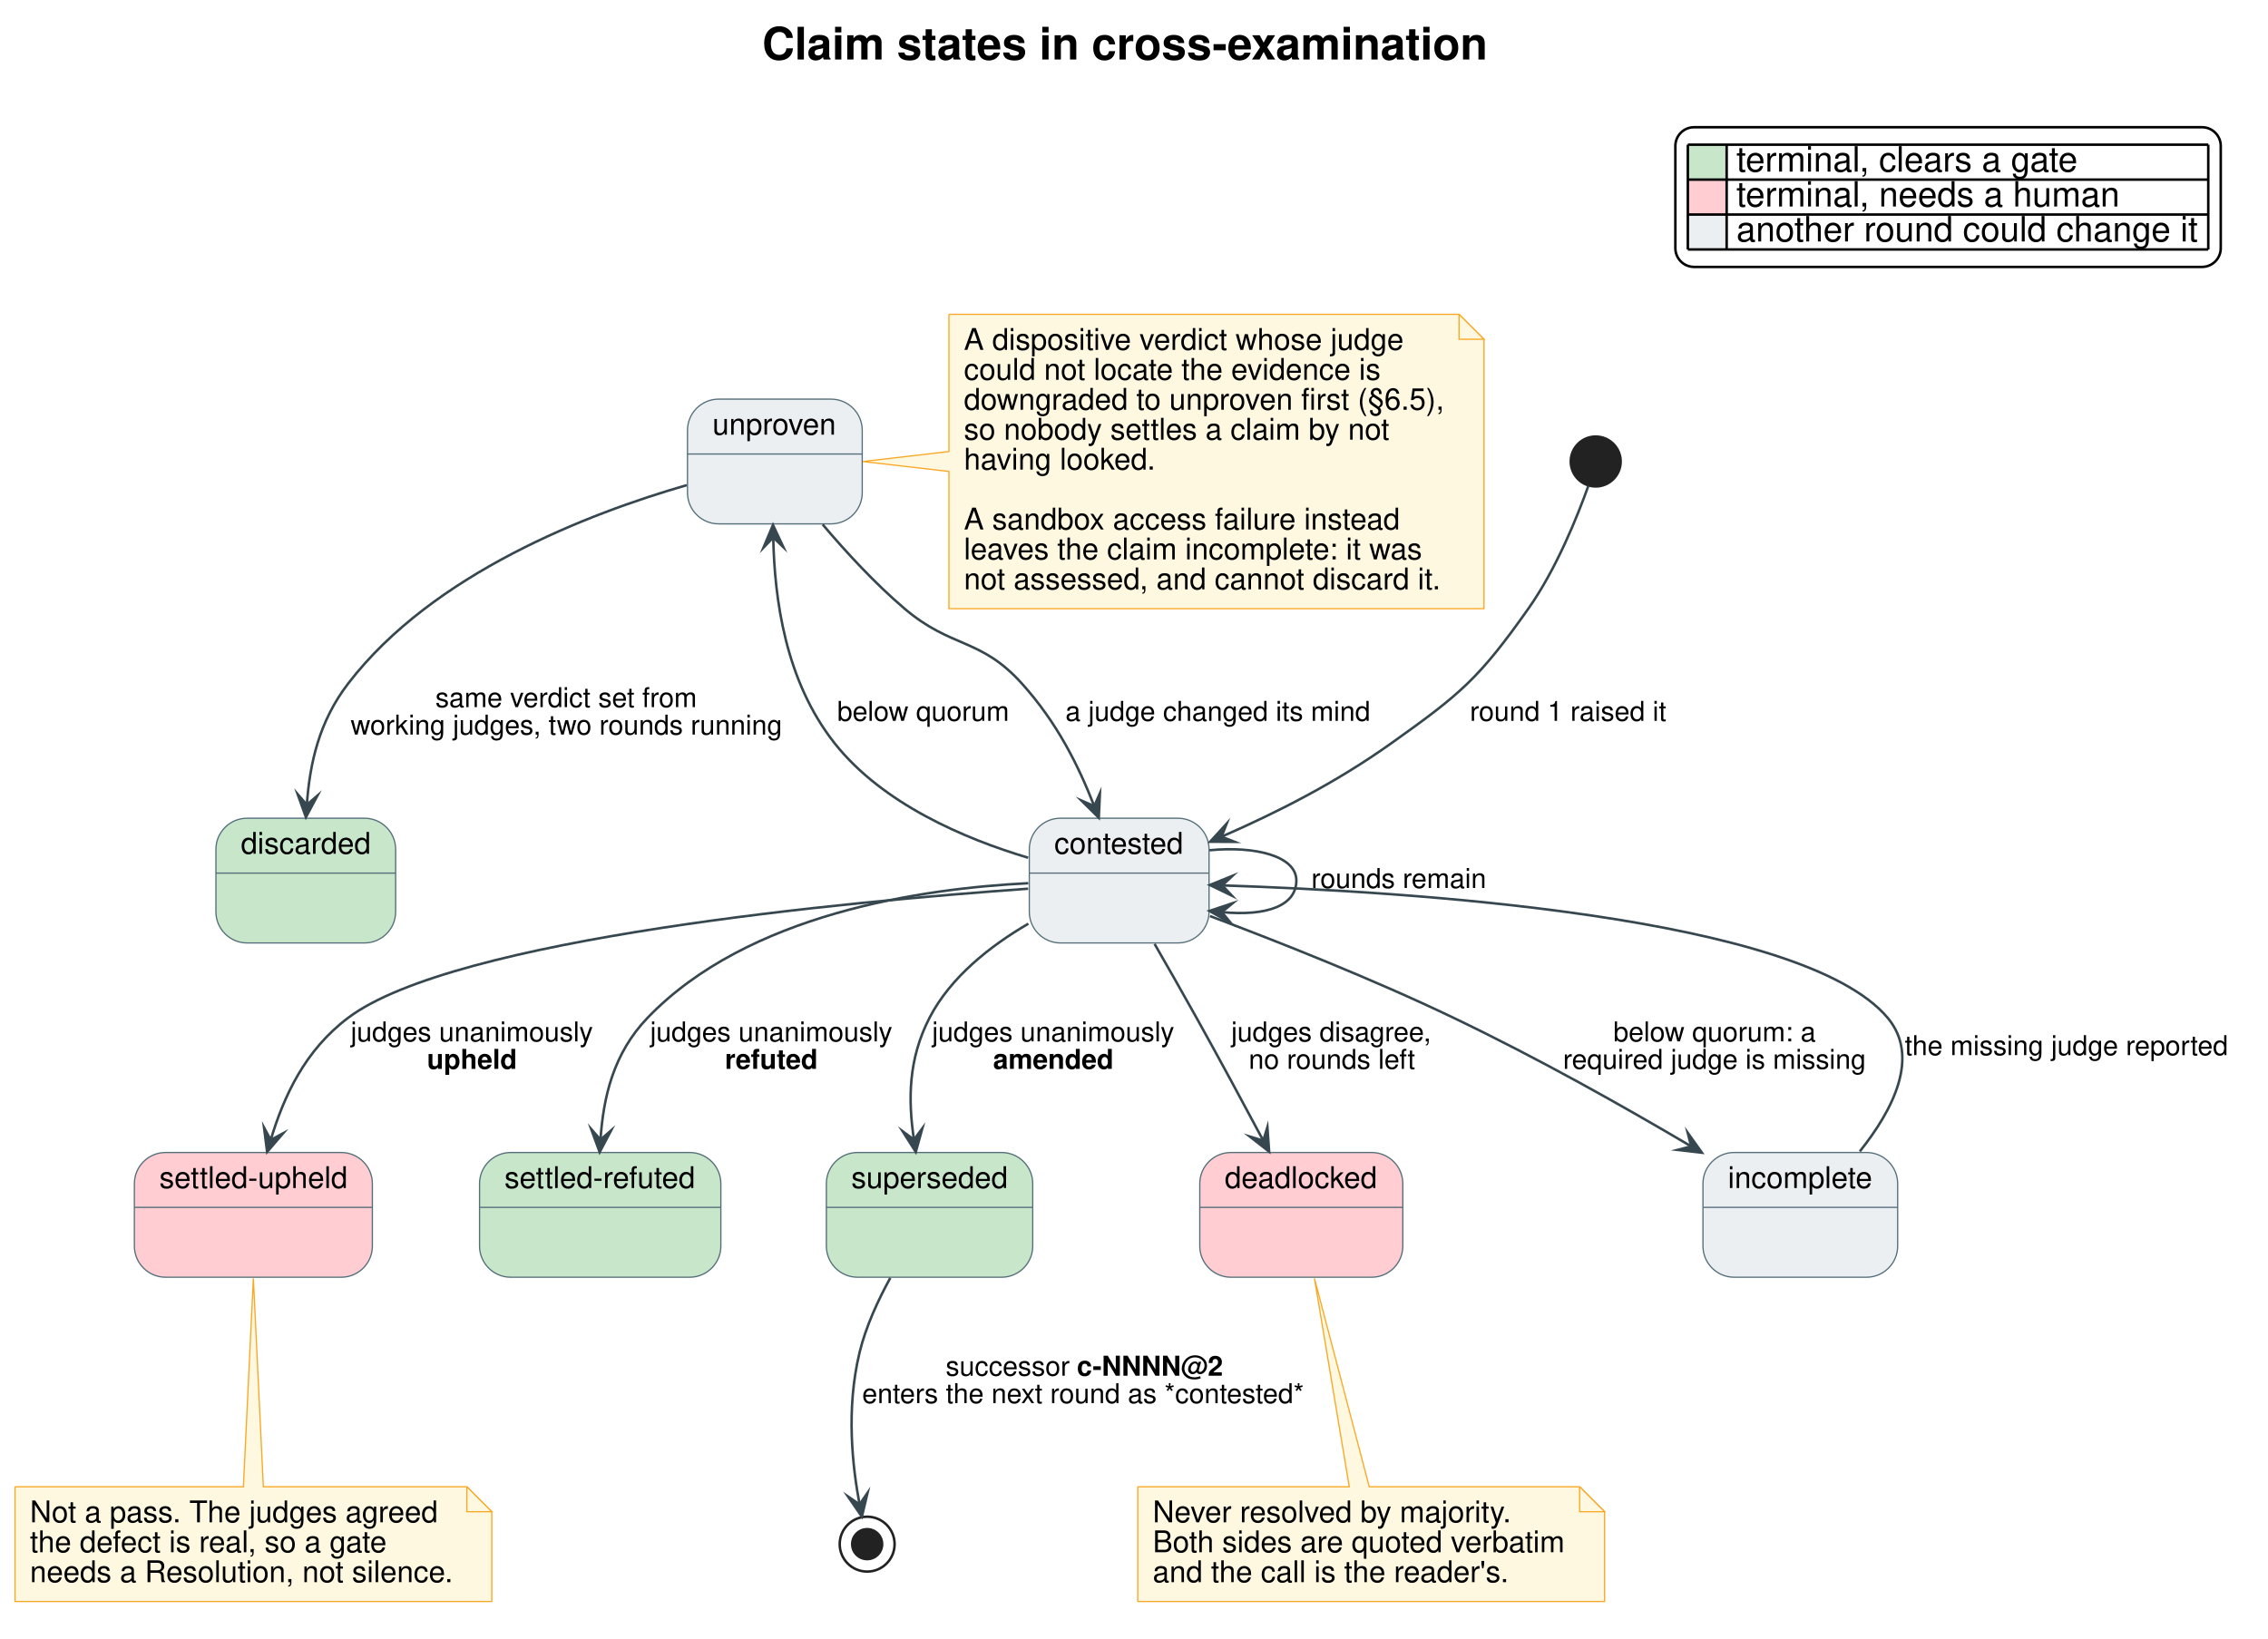
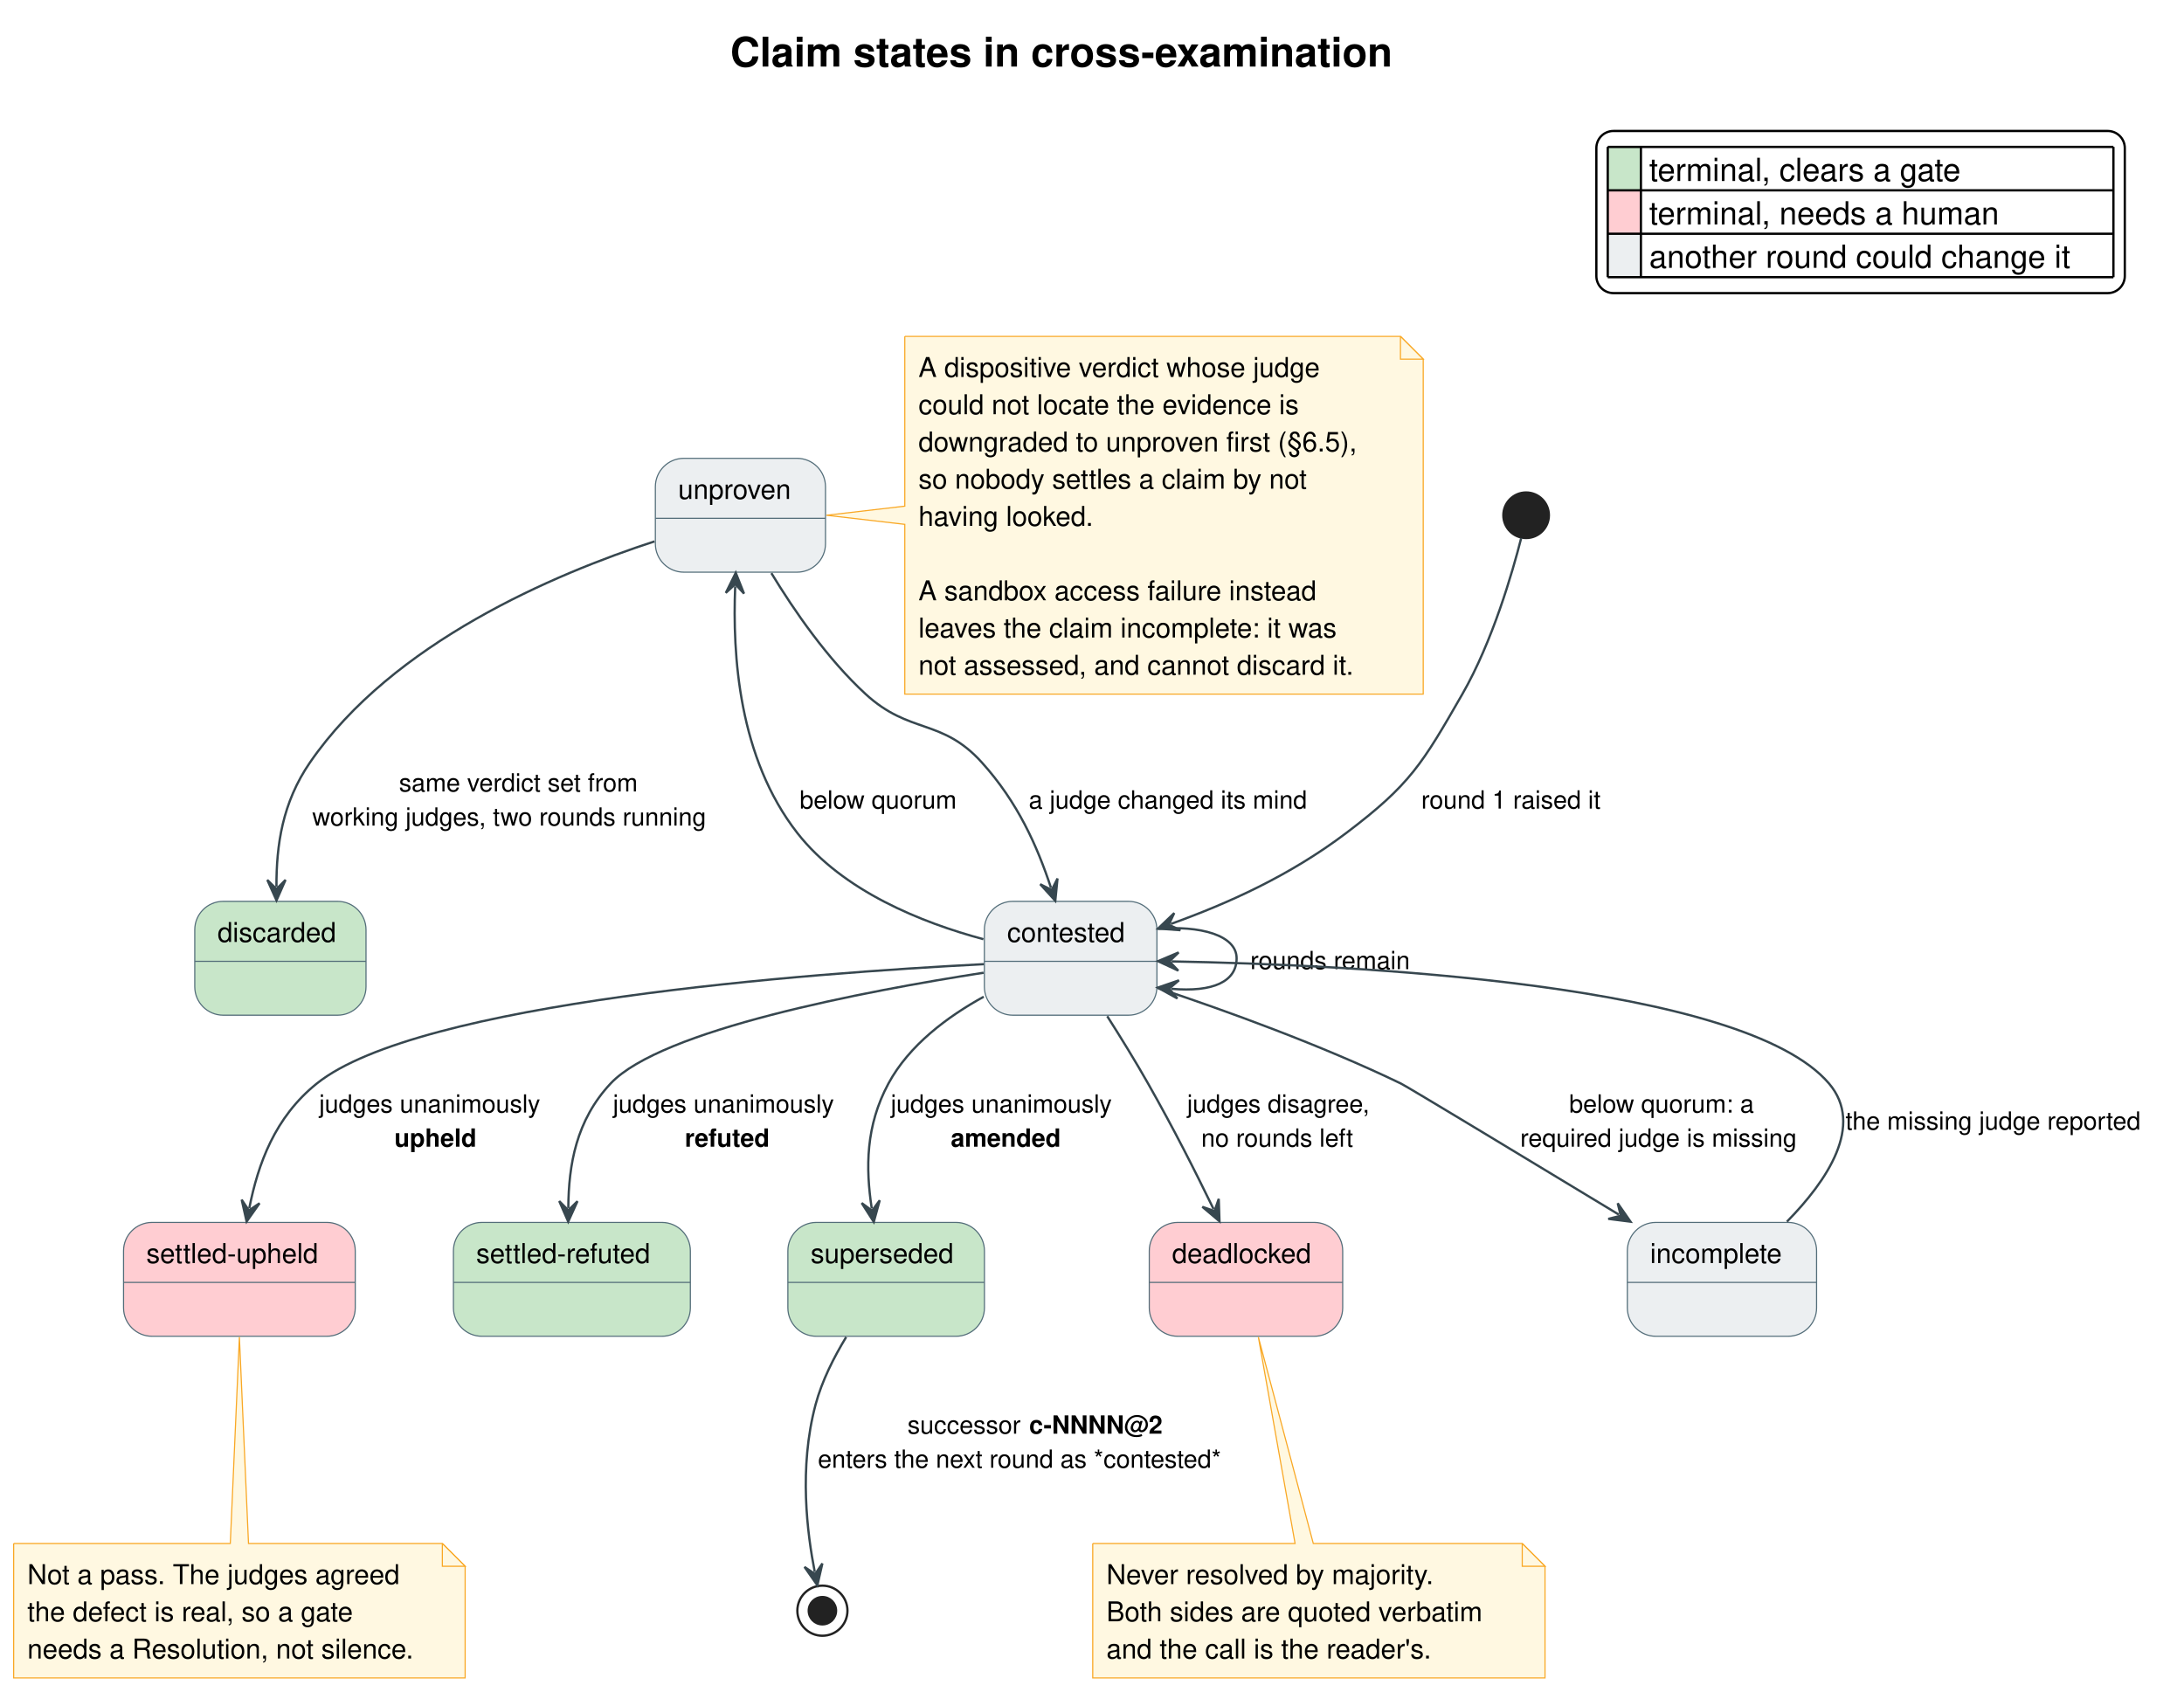
- <svg xmlns="http://www.w3.org/2000/svg" contentStyleType="text/css" data-diagram-type="STATE" height="657px" preserveAspectRatio="none" style="width:909px;height:657px;background:#FFFFFF;" version="1.1" viewBox="0 0 909 657" width="909px" zoomAndPan="magnify">
+ <svg xmlns="http://www.w3.org/2000/svg" contentStyleType="text/css" data-diagram-type="STATE" height="743px" preserveAspectRatio="none" style="width:959px;height:743px;background:#FFFFFF;" version="1.1" viewBox="0 0 959 743" width="959px" zoomAndPan="magnify">
  <defs />
  <g>
    <g class="title" data-source-line="25">
-       <text fill="#000000" font-family="'Helvetica'" font-size="18" font-weight="700" lengthAdjust="spacing" textLength="291.103" x="305.479" y="23.86">Claim states in cross-examination</text>
+       <text fill="#000000" font-family="'Helvetica'" font-size="18" font-weight="bold" lengthAdjust="spacing" textLength="303.676" x="320.664" y="29.242">Claim states in cross-examination</text>
    </g>
    <g class="legend" data-source-line="27">
-       <rect fill="none" height="56" rx="7.5" ry="7.5" style="stroke:#000000;stroke-width:1;" width="218.585" x="671.476" y="51" />
-       <rect fill="#C8E6C9" height="14" style="stroke:none;stroke-width:1;" width="15.559" x="676.476" y="58" />
-       <text fill="#000000" font-family="'Helvetica'" font-size="14" lengthAdjust="spacing" textLength="15.559" x="676.476" y="68.78">    </text>
-       <text fill="#000000" font-family="'Helvetica'" font-size="14" lengthAdjust="spacing" textLength="137.731" x="695.925" y="68.78">terminal, clears a gate</text>
-       <rect fill="#FFCDD2" height="14" style="stroke:none;stroke-width:1;" width="15.559" x="676.476" y="72" />
-       <text fill="#000000" font-family="'Helvetica'" font-size="14" lengthAdjust="spacing" textLength="15.559" x="676.476" y="82.78">    </text>
-       <text fill="#000000" font-family="'Helvetica'" font-size="14" lengthAdjust="spacing" textLength="154.089" x="695.925" y="82.78">terminal, needs a human</text>
-       <rect fill="#ECEFF1" height="14" style="stroke:none;stroke-width:1;" width="15.559" x="676.476" y="86" />
-       <text fill="#000000" font-family="'Helvetica'" font-size="14" lengthAdjust="spacing" textLength="15.559" x="676.476" y="96.78">    </text>
-       <text fill="#000000" font-family="'Helvetica'" font-size="14" lengthAdjust="spacing" textLength="185.247" x="695.925" y="96.78">another round could change it</text>
-       <line style="stroke:#000000;stroke-width:1;" x1="676.476" x2="885.061" y1="58" y2="58" />
-       <line style="stroke:#000000;stroke-width:1;" x1="676.476" x2="885.061" y1="72" y2="72" />
-       <line style="stroke:#000000;stroke-width:1;" x1="676.476" x2="885.061" y1="86" y2="86" />
-       <line style="stroke:#000000;stroke-width:1;" x1="676.476" x2="885.061" y1="100" y2="100" />
-       <line style="stroke:#000000;stroke-width:1;" x1="676.476" x2="676.476" y1="58" y2="100" />
-       <line style="stroke:#000000;stroke-width:1;" x1="692.035" x2="692.035" y1="58" y2="100" />
-       <line style="stroke:#000000;stroke-width:1;" x1="885.061" x2="885.061" y1="58" y2="100" />
+       <rect fill="none" height="71.204" rx="7.5" ry="7.5" style="stroke:#000000;stroke-width:1;" width="232.039" x="700.965" y="57.516" />
+       <rect fill="#C8E6C9" height="19.068" style="stroke:none;stroke-width:1;" width="14.56" x="705.965" y="64.516" />
+       <text fill="#000000" font-family="'Helvetica'" font-size="14" lengthAdjust="spacing" textLength="14.56" x="705.965" y="79.482">    </text>
+       <text fill="#000000" font-family="'Helvetica'" font-size="14" lengthAdjust="spacing" textLength="146.061" x="724.165" y="79.482">terminal, clears a gate</text>
+       <rect fill="#FFCDD2" height="19.068" style="stroke:none;stroke-width:1;" width="14.56" x="705.965" y="83.584" />
+       <text fill="#000000" font-family="'Helvetica'" font-size="14" lengthAdjust="spacing" textLength="14.56" x="705.965" y="98.55">    </text>
+       <text fill="#000000" font-family="'Helvetica'" font-size="14" lengthAdjust="spacing" textLength="164.737" x="724.165" y="98.55">terminal, needs a human</text>
+       <rect fill="#ECEFF1" height="19.068" style="stroke:none;stroke-width:1;" width="14.56" x="705.965" y="102.652" />
+       <text fill="#000000" font-family="'Helvetica'" font-size="14" lengthAdjust="spacing" textLength="14.56" x="705.965" y="117.618">    </text>
+       <text fill="#000000" font-family="'Helvetica'" font-size="14" lengthAdjust="spacing" textLength="200.199" x="724.165" y="117.618">another round could change it</text>
+       <line style="stroke:#000000;stroke-width:1;" x1="705.965" x2="928.004" y1="64.516" y2="64.516" />
+       <line style="stroke:#000000;stroke-width:1;" x1="705.965" x2="928.004" y1="83.584" y2="83.584" />
+       <line style="stroke:#000000;stroke-width:1;" x1="705.965" x2="928.004" y1="102.652" y2="102.652" />
+       <line style="stroke:#000000;stroke-width:1;" x1="705.965" x2="928.004" y1="121.72" y2="121.72" />
+       <line style="stroke:#000000;stroke-width:1;" x1="705.965" x2="705.965" y1="64.516" y2="121.72" />
+       <line style="stroke:#000000;stroke-width:1;" x1="720.525" x2="720.525" y1="64.516" y2="121.72" />
+       <line style="stroke:#000000;stroke-width:1;" x1="928.004" x2="928.004" y1="64.516" y2="121.72" />
    </g>
-     <g class="entity" data-qualified-name="C" data-source-line="33" id="ent0001">
-       <rect fill="#ECEFF1" height="50" rx="12.5" ry="12.5" style="stroke:#546E7A;stroke-width:0.5;" width="72.037" x="412.54" y="328" />
-       <line style="stroke:#546E7A;stroke-width:0.5;" x1="412.54" x2="484.577" y1="350" y2="350" />
-       <text fill="#000000" font-family="'Helvetica'" font-size="12" lengthAdjust="spacing" textLength="52.037" x="422.54" y="342.24">contested</text>
+     <g>
+       <rect fill="#ECEFF1" height="50" rx="12.5" ry="12.5" style="stroke:#546E7A;stroke-width:0.5;" width="75.764" x="432.24" y="395.82" />
+       <line style="stroke:#546E7A;stroke-width:0.5;" x1="432.24" x2="508.004" y1="422.164" y2="422.164" />
+       <text fill="#000000" font-family="'Helvetica'" font-size="12" lengthAdjust="spacing" textLength="55.764" x="442.24" y="413.648">contested</text>
    </g>
-     <g class="entity" data-qualified-name="SU" data-source-line="34" id="ent0002">
-       <rect fill="#FFCDD2" height="50" rx="12.5" ry="12.5" style="stroke:#546E7A;stroke-width:0.5;" width="95.387" x="53.86" y="462" />
-       <line style="stroke:#546E7A;stroke-width:0.5;" x1="53.86" x2="149.247" y1="484" y2="484" />
-       <text fill="#000000" font-family="'Helvetica'" font-size="12" lengthAdjust="spacing" textLength="75.387" x="63.86" y="476.24">settled-upheld</text>
+     <g>
+       <rect fill="#FFCDD2" height="50" rx="12.5" ry="12.5" style="stroke:#546E7A;stroke-width:0.5;" width="101.745" x="54.25" y="536.82" />
+       <line style="stroke:#546E7A;stroke-width:0.5;" x1="54.25" x2="155.995" y1="563.164" y2="563.164" />
+       <text fill="#000000" font-family="'Helvetica'" font-size="12" lengthAdjust="spacing" textLength="81.745" x="64.25" y="554.648">settled-upheld</text>
    </g>
-     <g class="entity" data-qualified-name="SR" data-source-line="35" id="ent0003">
-       <rect fill="#C8E6C9" height="50" rx="12.5" ry="12.5" style="stroke:#546E7A;stroke-width:0.5;" width="96.711" x="192.2" y="462" />
-       <line style="stroke:#546E7A;stroke-width:0.5;" x1="192.2" x2="288.911" y1="484" y2="484" />
-       <text fill="#000000" font-family="'Helvetica'" font-size="12" lengthAdjust="spacing" textLength="76.711" x="202.2" y="476.24">settled-refuted</text>
+     <g>
+       <rect fill="#C8E6C9" height="50" rx="12.5" ry="12.5" style="stroke:#546E7A;stroke-width:0.5;" width="104.037" x="199.1" y="536.82" />
+       <line style="stroke:#546E7A;stroke-width:0.5;" x1="199.1" x2="303.137" y1="563.164" y2="563.164" />
+       <text fill="#000000" font-family="'Helvetica'" font-size="12" lengthAdjust="spacing" textLength="84.037" x="209.1" y="554.648">settled-refuted</text>
    </g>
-     <g class="entity" data-qualified-name="SUP" data-source-line="36" id="ent0004">
-       <rect fill="#C8E6C9" height="50" rx="12.5" ry="12.5" style="stroke:#546E7A;stroke-width:0.5;" width="82.713" x="331.2" y="462" />
-       <line style="stroke:#546E7A;stroke-width:0.5;" x1="331.2" x2="413.913" y1="484" y2="484" />
-       <text fill="#000000" font-family="'Helvetica'" font-size="12" lengthAdjust="spacing" textLength="62.713" x="341.2" y="476.24">superseded</text>
+     <g>
+       <rect fill="#C8E6C9" height="50" rx="12.5" ry="12.5" style="stroke:#546E7A;stroke-width:0.5;" width="86.312" x="345.96" y="536.82" />
+       <line style="stroke:#546E7A;stroke-width:0.5;" x1="345.96" x2="432.272" y1="563.164" y2="563.164" />
+       <text fill="#000000" font-family="'Helvetica'" font-size="12" lengthAdjust="spacing" textLength="66.312" x="355.96" y="554.648">superseded</text>
    </g>
-     <g class="entity" data-qualified-name="DL" data-source-line="37" id="ent0005">
-       <rect fill="#FFCDD2" height="50" rx="12.5" ry="12.5" style="stroke:#546E7A;stroke-width:0.5;" width="81.383" x="480.86" y="462" />
-       <line style="stroke:#546E7A;stroke-width:0.5;" x1="480.86" x2="562.243" y1="484" y2="484" />
-       <text fill="#000000" font-family="'Helvetica'" font-size="12" lengthAdjust="spacing" textLength="61.383" x="490.86" y="476.24">deadlocked</text>
+     <g>
+       <rect fill="#FFCDD2" height="50" rx="12.5" ry="12.5" style="stroke:#546E7A;stroke-width:0.5;" width="84.933" x="504.65" y="536.82" />
+       <line style="stroke:#546E7A;stroke-width:0.5;" x1="504.65" x2="589.582" y1="563.164" y2="563.164" />
+       <text fill="#000000" font-family="'Helvetica'" font-size="12" lengthAdjust="spacing" textLength="64.933" x="514.65" y="554.648">deadlocked</text>
    </g>
-     <g class="entity" data-qualified-name="UP" data-source-line="38" id="ent0006">
-       <rect fill="#ECEFF1" height="50" rx="12.5" ry="12.5" style="stroke:#546E7A;stroke-width:0.5;" width="70.039" x="275.54" y="160" />
-       <line style="stroke:#546E7A;stroke-width:0.5;" x1="275.54" x2="345.579" y1="182" y2="182" />
-       <text fill="#000000" font-family="'Helvetica'" font-size="12" lengthAdjust="spacing" textLength="50.039" x="285.54" y="174.24">unproven</text>
+     <g>
+       <rect fill="#ECEFF1" height="50" rx="12.5" ry="12.5" style="stroke:#546E7A;stroke-width:0.5;" width="74.708" x="287.77" y="201.27" />
+       <line style="stroke:#546E7A;stroke-width:0.5;" x1="287.77" x2="362.478" y1="227.614" y2="227.614" />
+       <text fill="#000000" font-family="'Helvetica'" font-size="12" lengthAdjust="spacing" textLength="54.708" x="297.77" y="219.098">unproven</text>
    </g>
-     <g class="entity" data-qualified-name="IN" data-source-line="39" id="ent0007">
-       <rect fill="#ECEFF1" height="50" rx="12.5" ry="12.5" style="stroke:#546E7A;stroke-width:0.5;" width="78.031" x="682.54" y="462" />
-       <line style="stroke:#546E7A;stroke-width:0.5;" x1="682.54" x2="760.571" y1="484" y2="484" />
-       <text fill="#000000" font-family="'Helvetica'" font-size="12" lengthAdjust="spacing" textLength="58.031" x="692.54" y="476.24">incomplete</text>
+     <g>
+       <rect fill="#ECEFF1" height="50" rx="12.5" ry="12.5" style="stroke:#546E7A;stroke-width:0.5;" width="83.097" x="714.57" y="536.82" />
+       <line style="stroke:#546E7A;stroke-width:0.5;" x1="714.57" x2="797.667" y1="563.164" y2="563.164" />
+       <text fill="#000000" font-family="'Helvetica'" font-size="12" lengthAdjust="spacing" textLength="63.096" x="724.57" y="554.648">incomplete</text>
    </g>
-     <g class="entity" data-qualified-name="DIS" data-source-line="40" id="ent0008">
-       <rect fill="#C8E6C9" height="50" rx="12.5" ry="12.5" style="stroke:#546E7A;stroke-width:0.5;" width="72.031" x="86.54" y="328" />
-       <line style="stroke:#546E7A;stroke-width:0.5;" x1="86.54" x2="158.571" y1="350" y2="350" />
-       <text fill="#000000" font-family="'Helvetica'" font-size="12" lengthAdjust="spacing" textLength="52.031" x="96.54" y="342.24">discarded</text>
+     <g>
+       <rect fill="#C8E6C9" height="50" rx="12.5" ry="12.5" style="stroke:#546E7A;stroke-width:0.5;" width="75.2" x="85.52" y="395.82" />
+       <line style="stroke:#546E7A;stroke-width:0.5;" x1="85.52" x2="160.72" y1="422.164" y2="422.164" />
+       <text fill="#000000" font-family="'Helvetica'" font-size="12" lengthAdjust="spacing" textLength="55.2" x="95.52" y="413.648">discarded</text>
    </g>
-     <g class="start_entity" data-qualified-name=".start." data-source-line="42" id="ent0009">
-       <ellipse cx="639.55" cy="185" fill="#222222" rx="10" ry="10" style="stroke:#222222;stroke-width:1;" />
+     <ellipse cx="670.12" cy="226.27" fill="#222222" rx="10" ry="10" style="stroke:#222222;stroke-width:1;" />
+     <ellipse cx="361.12" cy="707.33" fill="none" rx="11" ry="11" style="stroke:#222222;stroke-width:1;" />
+     <ellipse cx="361.12" cy="707.33" fill="#222222" rx="6" ry="6" style="stroke:#222222;stroke-width:1;" />
+     <g class="entity" data-qualified-name="GMN2" data-source-line="59" id="ent0003">
+       <path d="M6,677.82 L6,736.852 A0,0 0 0 0 6,736.852 L204.241,736.852 A0,0 0 0 0 204.241,736.852 L204.241,687.82 L194.241,677.82 L109.12,677.82 L105.12,587.16 L101.12,677.82 L6,677.82 A0,0 0 0 0 6,677.82" fill="#FFF8E1" style="stroke:#F9A825;stroke-width:0.5;" />
+       <path d="M194.241,677.82 L194.241,687.82 L204.241,687.82 L194.241,677.82" fill="#FFF8E1" style="stroke:#F9A825;stroke-width:0.5;" />
+       <text fill="#000000" font-family="'Helvetica'" font-size="12" lengthAdjust="spacing" textLength="170.497" x="12" y="695.648">Not a pass. The judges agreed</text>
+       <text fill="#000000" font-family="'Helvetica'" font-size="12" lengthAdjust="spacing" textLength="150.937" x="12" y="711.992">the defect is real, so a gate</text>
+       <text fill="#000000" font-family="'Helvetica'" font-size="12" lengthAdjust="spacing" textLength="177.241" x="12" y="728.336">needs a Resolution, not silence.</text>
    </g>
-     <g class="end_entity" data-qualified-name=".end." data-source-line="56" id="ent0021">
-       <ellipse cx="347.55" cy="619" fill="none" rx="11" ry="11" style="stroke:#222222;stroke-width:1;" />
-       <ellipse cx="347.55" cy="619" fill="#222222" rx="6" ry="6" style="stroke:#222222;stroke-width:1;" />
+     <g class="entity" data-qualified-name="GMN5" data-source-line="65" id="ent0006">
+       <path d="M479.82,677.82 L479.82,736.852 A0,0 0 0 0 479.82,736.852 L678.421,736.852 A0,0 0 0 0 678.421,736.852 L678.421,687.82 L668.421,677.82 L576.67,677.82 L552.55,587.16 L568.67,677.82 L479.82,677.82 A0,0 0 0 0 479.82,677.82" fill="#FFF8E1" style="stroke:#F9A825;stroke-width:0.5;" />
+       <path d="M668.421,677.82 L668.421,687.82 L678.421,687.82 L668.421,677.82" fill="#FFF8E1" style="stroke:#F9A825;stroke-width:0.5;" />
+       <text fill="#000000" font-family="'Helvetica'" font-size="12" lengthAdjust="spacing" textLength="154.669" x="485.82" y="695.648">Never resolved by majority.</text>
+       <text fill="#000000" font-family="'Helvetica'" font-size="12" lengthAdjust="spacing" textLength="177.601" x="485.82" y="711.992">Both sides are quoted verbatim</text>
+       <text fill="#000000" font-family="'Helvetica'" font-size="12" lengthAdjust="spacing" textLength="150.913" x="485.82" y="728.336">and the call is the reader's.</text>
    </g>
-     <g class="entity" data-qualified-name="GMN23" data-source-line="59" id="ent0024">
-       <path d="M6,596 L6,642 A0,0 0 0 0 6,642 L197.109,642 A0,0 0 0 0 197.109,642 L197.109,606 L187.109,596 L105.55,596 L101.55,512.45 L97.55,596 L6,596 A0,0 0 0 0 6,596" fill="#FFF8E1" style="stroke:#F9A825;stroke-width:0.5;" />
-       <path d="M187.109,596 L187.109,606 L197.109,606 L187.109,596" fill="#FFF8E1" style="stroke:#F9A825;stroke-width:0.5;" />
-       <text fill="#000000" font-family="'Helvetica'" font-size="12" lengthAdjust="spacing" textLength="164.103" x="12" y="610.24">Not a pass. The judges agreed</text>
-       <text fill="#000000" font-family="'Helvetica'" font-size="12" lengthAdjust="spacing" textLength="144.088" x="12" y="622.24">the defect is real, so a gate</text>
-       <text fill="#000000" font-family="'Helvetica'" font-size="12" lengthAdjust="spacing" textLength="170.109" x="12" y="634.24">needs a Resolution, not silence.</text>
+     <g class="entity" data-qualified-name="GMN8" data-source-line="71" id="ent0009">
+       <path d="M397.3,147.72 L397.3,222.27 L362.9,226.27 L397.3,230.27 L397.3,304.817 A0,0 0 0 0 397.3,304.817 L624.941,304.817 A0,0 0 0 0 624.941,304.817 L624.941,157.72 L614.941,147.72 L397.3,147.72 A0,0 0 0 0 397.3,147.72" fill="#FFF8E1" style="stroke:#F9A825;stroke-width:0.5;" />
+       <path d="M614.941,147.72 L614.941,157.72 L624.941,157.72 L614.941,147.72" fill="#FFF8E1" style="stroke:#F9A825;stroke-width:0.5;" />
+       <text fill="#000000" font-family="'Helvetica'" font-size="12" lengthAdjust="spacing" textLength="187.201" x="403.3" y="165.548">A dispositive verdict whose judge</text>
+       <text fill="#000000" font-family="'Helvetica'" font-size="12" lengthAdjust="spacing" textLength="176.881" x="403.3" y="181.892">could not locate the evidence is</text>
+       <text fill="#000000" font-family="'Helvetica'" font-size="12" lengthAdjust="spacing" textLength="206.641" x="403.3" y="198.236">downgraded to unproven first (§6.5),</text>
+       <text fill="#000000" font-family="'Helvetica'" font-size="12" lengthAdjust="spacing" textLength="180.481" x="403.3" y="214.58">so nobody settles a claim by not</text>
+       <text fill="#000000" font-family="'Helvetica'" font-size="12" lengthAdjust="spacing" textLength="82.645" x="403.3" y="230.924">having looked.</text>
+       <text fill="#000000" font-family="'Helvetica'" font-size="12" lengthAdjust="spacing" textLength="3.12" x="403.3" y="247.268"> </text>
+       <text fill="#000000" font-family="'Helvetica'" font-size="12" lengthAdjust="spacing" textLength="182.593" x="403.3" y="263.612">A sandbox access failure instead</text>
+       <text fill="#000000" font-family="'Helvetica'" font-size="12" lengthAdjust="spacing" textLength="194.881" x="403.3" y="279.957">leaves the claim incomplete: it was</text>
+       <text fill="#000000" font-family="'Helvetica'" font-size="12" lengthAdjust="spacing" textLength="200.605" x="403.3" y="296.301">not assessed, and cannot discard it.</text>
    </g>
-     <g class="entity" data-qualified-name="GMN26" data-source-line="65" id="ent0027">
-       <path d="M456.01,596 L456.01,642 A0,0 0 0 0 456.01,642 L643.106,642 A0,0 0 0 0 643.106,642 L643.106,606 L633.106,596 L548.78,596 L526.82,512.45 L540.78,596 L456.01,596 A0,0 0 0 0 456.01,596" fill="#FFF8E1" style="stroke:#F9A825;stroke-width:0.5;" />
-       <path d="M633.106,596 L633.106,606 L643.106,606 L633.106,596" fill="#FFF8E1" style="stroke:#F9A825;stroke-width:0.5;" />
-       <text fill="#000000" font-family="'Helvetica'" font-size="12" lengthAdjust="spacing" textLength="145.383" x="462.01" y="610.24">Never resolved by majority.</text>
-       <text fill="#000000" font-family="'Helvetica'" font-size="12" lengthAdjust="spacing" textLength="166.096" x="462.01" y="622.24">Both sides are quoted verbatim</text>
-       <text fill="#000000" font-family="'Helvetica'" font-size="12" lengthAdjust="spacing" textLength="143.039" x="462.01" y="634.24">and the call is the reader's.</text>
+     <g class="link" data-entity-1="ent0002" data-entity-2="ent0002" data-link-type="dependency" data-source-line="42" id="lnk3">
+       <path d="M667.96,236.31 C664.15,251.26 655.38,281.73 642.12,304.82 C624.52,335.46 619.31,344.51 591.12,365.82 C566.16,384.68 539.214,396.704 514.144,405.744" fill="none" id="*start*-to-C" style="stroke:#37474F;stroke-width:1;" />
+       <polygon fill="#37474F" points="508.5,407.78,518.323,408.49,513.204,406.084,515.61,400.964,508.5,407.78" style="stroke:#37474F;stroke-width:1;" />
+       <text fill="#000000" font-family="'Helvetica'" font-size="11" lengthAdjust="spacing" textLength="85.029" x="624.07" y="355.079">round 1 raised it</text>
    </g>
-     <g class="entity" data-qualified-name="GMN29" data-source-line="71" id="ent0030">
-       <path d="M380.33,126 L380.33,181 L345.82,185 L380.33,189 L380.33,244 A0,0 0 0 0 380.33,244 L594.777,244 A0,0 0 0 0 594.777,244 L594.777,136 L584.777,126 L380.33,126 A0,0 0 0 0 380.33,126" fill="#FFF8E1" style="stroke:#F9A825;stroke-width:0.5;" />
-       <path d="M584.777,126 L584.777,136 L594.777,136 L584.777,126" fill="#FFF8E1" style="stroke:#F9A825;stroke-width:0.5;" />
-       <text fill="#000000" font-family="'Helvetica'" font-size="12" lengthAdjust="spacing" textLength="176.76" x="386.33" y="140.24">A dispositive verdict whose judge</text>
-       <text fill="#000000" font-family="'Helvetica'" font-size="12" lengthAdjust="spacing" textLength="167.443" x="386.33" y="152.24">could not locate the evidence is</text>
-       <text fill="#000000" font-family="'Helvetica'" font-size="12" lengthAdjust="spacing" textLength="193.447" x="386.33" y="164.24">downgraded to unproven first (§6.5),</text>
-       <text fill="#000000" font-family="'Helvetica'" font-size="12" lengthAdjust="spacing" textLength="170.76" x="386.33" y="176.24">so nobody settles a claim by not</text>
-       <text fill="#000000" font-family="'Helvetica'" font-size="12" lengthAdjust="spacing" textLength="77.391" x="386.33" y="188.24">having looked.</text>
-       <text fill="#000000" font-family="'Helvetica'" font-size="12" lengthAdjust="spacing" textLength="3.334" x="386.33" y="200.24"> </text>
-       <text fill="#000000" font-family="'Helvetica'" font-size="12" lengthAdjust="spacing" textLength="175.435" x="386.33" y="212.24">A sandbox access failure instead</text>
-       <text fill="#000000" font-family="'Helvetica'" font-size="12" lengthAdjust="spacing" textLength="184.746" x="386.33" y="224.24">leaves the claim incomplete: it was</text>
-       <text fill="#000000" font-family="'Helvetica'" font-size="12" lengthAdjust="spacing" textLength="191.449" x="386.33" y="236.24">not assessed, and cannot discard it.</text>
+     <g class="link" data-entity-1="ent0002" data-entity-2="ent0003" data-link-type="dependency" data-source-line="44" id="lnk4">
+       <path d="M432.02,423.41 C354.88,427.36 183.75,440.02 139.12,475.82 C120.65,490.63 113.331,511.115 109.461,530.565" fill="none" id="C-to-SU" style="stroke:#37474F;stroke-width:1;" />
+       <polygon fill="#37474F" points="108.29,536.45,113.969,528.403,109.266,531.546,106.123,526.842,108.29,536.45" style="stroke:#37474F;stroke-width:1;" />
+       <text fill="#000000" font-family="'Helvetica'" font-size="11" lengthAdjust="spacing" textLength="104.356" x="140.12" y="488.579">judges unanimously</text>
+       <text fill="#000000" font-family="'Helvetica'" font-size="11" font-weight="bold" lengthAdjust="spacing" textLength="38.236" x="173.18" y="503.56">upheld</text>
    </g>
-     <g class="link" data-entity-1="ent0009" data-entity-2="ent0001" data-link-type="dependency" data-source-line="42" id="lnk10">
-       <path d="M636.6,194.77 C632.37,206.61 623.84,228.03 612.55,244 C592.79,271.98 585.47,278.15 557.55,298 C535.01,314.03 511.57,325.795 489.591,335.415" fill="none" id="*start*-to-C" style="stroke:#37474F;stroke-width:1;" />
-       <polygon fill="#37474F" points="485.01,337.42,494.859,337.476,489.591,335.415,491.651,330.147,485.01,337.42" style="stroke:#37474F;stroke-width:1;stroke-linejoin:miter;stroke-miterlimit:10;" />
-       <text fill="#000000" font-family="'Helvetica'" font-size="11" lengthAdjust="spacing" textLength="78.88" x="589.11" y="288.97">round 1 raised it</text>
+     <g class="link" data-entity-1="ent0002" data-entity-2="ent0004" data-link-type="dependency" data-source-line="45" id="lnk5">
+       <path d="M431.89,427.17 C379.75,435.26 290.29,452.19 268.12,475.82 C252.98,491.95 249.668,511.58 249.548,530.49" fill="none" id="C-to-SR" style="stroke:#37474F;stroke-width:1;" />
+       <polygon fill="#37474F" points="249.51,536.49,253.567,527.515,249.542,531.49,245.567,527.464,249.51,536.49" style="stroke:#37474F;stroke-width:1;" />
+       <text fill="#000000" font-family="'Helvetica'" font-size="11" lengthAdjust="spacing" textLength="104.356" x="269.12" y="488.579">judges unanimously</text>
+       <text fill="#000000" font-family="'Helvetica'" font-size="11" font-weight="bold" lengthAdjust="spacing" textLength="41.217" x="300.69" y="503.56">refuted</text>
    </g>
-     <g class="link" data-entity-1="ent0001" data-entity-2="ent0002" data-link-type="dependency" data-source-line="44" id="lnk11">
-       <path d="M412.06,356.26 C339.86,361.38 182.09,375.99 139.55,408 C122.22,421.04 113.809,439.301 108.499,456.971" fill="none" id="C-to-SU" style="stroke:#37474F;stroke-width:1;" />
-       <polygon fill="#37474F" points="107.06,461.76,113.481,454.292,108.499,456.971,105.819,451.99,107.06,461.76" style="stroke:#37474F;stroke-width:1;stroke-linejoin:miter;stroke-miterlimit:10;" />
-       <text fill="#000000" font-family="'Helvetica'" font-size="11" lengthAdjust="spacing" textLength="97.228" x="140.55" y="417.47">judges unanimously</text>
-       <text fill="#000000" font-family="'Helvetica'" font-size="11" font-weight="700" lengthAdjust="spacing" textLength="36.051" x="171.138" y="428.47">upheld</text>
+     <g class="link" data-entity-1="ent0002" data-entity-2="ent0005" data-link-type="dependency" data-source-line="46" id="lnk6">
+       <path d="M431.95,437.71 C416.04,446.45 399.19,459 390.12,475.82 C380.11,494.39 380.07,512.807 382.78,530.677" fill="none" id="C-to-SUP" style="stroke:#37474F;stroke-width:1;" />
+       <polygon fill="#37474F" points="383.68,536.61,386.285,527.112,382.93,531.666,378.376,528.311,383.68,536.61" style="stroke:#37474F;stroke-width:1;" />
+       <text fill="#000000" font-family="'Helvetica'" font-size="11" lengthAdjust="spacing" textLength="104.356" x="391.12" y="488.579">judges unanimously</text>
+       <text fill="#000000" font-family="'Helvetica'" font-size="11" font-weight="bold" lengthAdjust="spacing" textLength="51.601" x="417.498" y="503.56">amended</text>
    </g>
-     <g class="link" data-entity-1="ent0001" data-entity-2="ent0003" data-link-type="dependency" data-source-line="45" id="lnk12">
-       <path d="M412.13,354.05 C369.5,356.15 299.64,366.3 259.55,408 C245.84,422.27 241.825,439.721 240.674,456.871" fill="none" id="C-to-SR" style="stroke:#37474F;stroke-width:1;" />
-       <polygon fill="#37474F" points="240.34,461.86,244.933,453.148,240.674,456.871,236.951,452.613,240.34,461.86" style="stroke:#37474F;stroke-width:1;stroke-linejoin:miter;stroke-miterlimit:10;" />
-       <text fill="#000000" font-family="'Helvetica'" font-size="11" lengthAdjust="spacing" textLength="97.228" x="260.55" y="417.47">judges unanimously</text>
-       <text fill="#000000" font-family="'Helvetica'" font-size="11" font-weight="700" lengthAdjust="spacing" textLength="37.281" x="290.523" y="428.47">refuted</text>
+     <g class="link" data-entity-1="ent0002" data-entity-2="ent0002" data-link-type="dependency" data-source-line="47" id="lnk7">
+       <path d="M508.37,407.92 C526.76,406.33 543,410.63 543,420.82 C543,431.01 532.737,435.83 514.347,434.23" fill="none" id="C-to-C" style="stroke:#37474F;stroke-width:1;" />
+       <polygon fill="#37474F" points="508.37,433.71,516.989,438.475,513.351,434.143,517.683,430.505,508.37,433.71" style="stroke:#37474F;stroke-width:1;" />
+       <text fill="#000000" font-family="'Helvetica'" font-size="11" lengthAdjust="spacing" textLength="76.526" x="549" y="425.579">rounds remain</text>
    </g>
-     <g class="link" data-entity-1="ent0001" data-entity-2="ent0004" data-link-type="dependency" data-source-line="46" id="lnk13">
-       <path d="M412.16,370.28 C397.02,379.1 381.02,391.6 372.55,408 C364.05,424.49 363.904,440.714 366.304,456.844" fill="none" id="C-to-SUP" style="stroke:#37474F;stroke-width:1;" />
-       <polygon fill="#37474F" points="367.04,461.79,369.672,452.299,366.304,456.844,361.759,453.477,367.04,461.79" style="stroke:#37474F;stroke-width:1;stroke-linejoin:miter;stroke-miterlimit:10;" />
-       <text fill="#000000" font-family="'Helvetica'" font-size="11" lengthAdjust="spacing" textLength="97.228" x="373.55" y="417.47">judges unanimously</text>
-       <text fill="#000000" font-family="'Helvetica'" font-size="11" font-weight="700" lengthAdjust="spacing" textLength="48.291" x="398.018" y="428.47">amended</text>
+     <g class="link" data-entity-1="ent0002" data-entity-2="ent0006" data-link-type="dependency" data-source-line="48" id="lnk8">
+       <path d="M486.19,446.26 C492.03,455.41 498.55,465.98 504.12,475.82 C515.45,495.82 524.53,513.762 532.86,530.922" fill="none" id="C-to-DL" style="stroke:#37474F;stroke-width:1;" />
+       <polygon fill="#37474F" points="535.48,536.32,535.148,526.476,533.297,531.822,527.951,529.97,535.48,536.32" style="stroke:#37474F;stroke-width:1;" />
+       <text fill="#000000" font-family="'Helvetica'" font-size="11" lengthAdjust="spacing" textLength="85.205" x="521.24" y="488.579">judges disagree,</text>
+       <text fill="#000000" font-family="'Helvetica'" font-size="11" lengthAdjust="spacing" textLength="72.797" x="527.444" y="503.56">no rounds left</text>
    </g>
-     <g class="link" data-entity-1="ent0001" data-entity-2="ent0001" data-link-type="dependency" data-source-line="47" id="lnk14">
-       <path d="M484.73,340.84 C503.1,339.07 519.57,343.12 519.57,353 C519.57,362.88 508.077,367.409 489.707,365.639" fill="none" id="C-to-C" style="stroke:#37474F;stroke-width:1;" />
-       <polygon fill="#37474F" points="484.73,365.16,493.305,370.005,489.707,365.639,494.072,362.042,484.73,365.16" style="stroke:#37474F;stroke-width:1;stroke-linejoin:miter;stroke-miterlimit:10;" />
-       <text fill="#000000" font-family="'Helvetica'" font-size="11" lengthAdjust="spacing" textLength="70.313" x="525.57" y="355.97">rounds remain</text>
+     <g class="link" data-entity-1="ent0002" data-entity-2="ent0007" data-link-type="dependency" data-source-line="49" id="lnk9">
+       <path d="M431.81,412.44 C404.83,405.2 370.09,391.38 350.12,365.82 C324.24,332.69 321.606,287.525 322.826,257.525" fill="none" id="C-to-UP" style="stroke:#37474F;stroke-width:1;" />
+       <polygon fill="#37474F" points="323.07,251.53,318.708,260.36,322.867,256.526,326.701,260.685,323.07,251.53" style="stroke:#37474F;stroke-width:1;" />
+       <text fill="#000000" font-family="'Helvetica'" font-size="11" lengthAdjust="spacing" textLength="75.811" x="351.12" y="355.079">below quorum</text>
    </g>
-     <g class="link" data-entity-1="ent0001" data-entity-2="ent0005" data-link-type="dependency" data-source-line="48" id="lnk15">
-       <path d="M462.74,378.38 C468.07,387.63 474.14,398.27 479.55,408 C489.5,425.88 498.087,441.818 506.317,457.248" fill="none" id="C-to-DL" style="stroke:#37474F;stroke-width:1;" />
-       <polygon fill="#37474F" points="508.67,461.66,507.964,451.837,506.317,457.248,500.905,455.601,508.67,461.66" style="stroke:#37474F;stroke-width:1;stroke-linejoin:miter;stroke-miterlimit:10;" />
-       <text fill="#000000" font-family="'Helvetica'" font-size="11" lengthAdjust="spacing" textLength="80.722" x="493.44" y="417.47">judges disagree,</text>
-       <text fill="#000000" font-family="'Helvetica'" font-size="11" lengthAdjust="spacing" textLength="66.655" x="500.473" y="428.47">no rounds left</text>
+     <g class="link" data-entity-1="ent0007" data-entity-2="ent0002" data-link-type="dependency" data-source-line="52" id="lnk11">
+       <path d="M338.71,251.69 C348.67,268.08 363.34,289.41 380.12,304.82 C399.49,322.6 413.49,315.3 431.12,334.82 C446.9,352.29 455.438,371.542 461.498,389.892" fill="none" id="UP-to-C" style="stroke:#37474F;stroke-width:1;" />
+       <polygon fill="#37474F" points="463.38,395.59,464.356,385.789,461.812,390.842,456.76,388.298,463.38,395.59" style="stroke:#37474F;stroke-width:1;" />
+       <text fill="#000000" font-family="'Helvetica'" font-size="11" lengthAdjust="spacing" textLength="130.525" x="451.71" y="355.079">a judge changed its mind</text>
    </g>
-     <g class="link" data-entity-1="ent0001" data-entity-2="ent0006" data-link-type="dependency" data-source-line="49" id="lnk16">
-       <path d="M412.08,343.84 C386.59,336.23 353.79,322.29 334.55,298 C314.68,272.9 310.411,240.069 309.911,215.449" fill="none" id="C-to-UP" style="stroke:#37474F;stroke-width:1;" />
-       <polygon fill="#37474F" points="309.81,210.45,305.994,219.529,309.911,215.449,313.992,219.367,309.81,210.45" style="stroke:#37474F;stroke-width:1;stroke-linejoin:miter;stroke-miterlimit:10;" />
-       <text fill="#000000" font-family="'Helvetica'" font-size="11" lengthAdjust="spacing" textLength="69.094" x="335.55" y="288.97">below quorum</text>
+     <g class="link" data-entity-1="ent0002" data-entity-2="ent0008" data-link-type="dependency" data-source-line="50" id="lnk10">
+       <path d="M508.48,433.92 C538.18,443.82 580.04,458.89 615.12,475.82 C617.77,477.09 670.097,508.723 710.837,533.383" fill="none" id="C-to-IN" style="stroke:#37474F;stroke-width:1;" />
+       <polygon fill="#37474F" points="715.97,536.49,710.342,528.407,711.693,533.9,706.199,535.251,715.97,536.49" style="stroke:#37474F;stroke-width:1;" />
+       <text fill="#000000" font-family="'Helvetica'" font-size="11" lengthAdjust="spacing" textLength="87.79" x="689.024" y="488.579">below quorum: a</text>
+       <text fill="#000000" font-family="'Helvetica'" font-size="11" lengthAdjust="spacing" textLength="130.778" x="667.53" y="503.56">required judge is missing</text>
    </g>
-     <g class="link" data-entity-1="ent0006" data-entity-2="ent0001" data-link-type="dependency" data-source-line="52" id="lnk18">
-       <path d="M329.71,210.24 C339,221.21 350.7,233.93 362.55,244 C381.44,260.04 392.97,255.59 409.55,274 C423.64,289.64 432.109,306.633 438.569,323.153" fill="none" id="UP-to-C" style="stroke:#37474F;stroke-width:1;" />
-       <polygon fill="#37474F" points="440.39,327.81,440.838,317.971,438.569,323.153,433.387,320.885,440.39,327.81" style="stroke:#37474F;stroke-width:1;stroke-linejoin:miter;stroke-miterlimit:10;" />
-       <text fill="#000000" font-family="'Helvetica'" font-size="11" lengthAdjust="spacing" textLength="122.305" x="427" y="288.97">a judge changed its mind</text>
+     <g class="link" data-entity-1="ent0008" data-entity-2="ent0002" data-link-type="dependency" data-source-line="54" id="lnk13">
+       <path d="M784.64,536.49 C802.25,518.55 818.75,494.18 803.12,475.82 C765.64,431.77 593.789,423.66 514.469,422.2" fill="none" id="IN-to-C" style="stroke:#37474F;stroke-width:1;" />
+       <polygon fill="#37474F" points="508.47,422.09,517.395,426.255,513.469,422.182,517.542,418.256,508.47,422.09" style="stroke:#37474F;stroke-width:1;" />
+       <text fill="#000000" font-family="'Helvetica'" font-size="11" lengthAdjust="spacing" textLength="140.634" x="810.37" y="496.079">the missing judge reported</text>
    </g>
-     <g class="link" data-entity-1="ent0001" data-entity-2="ent0007" data-link-type="dependency" data-source-line="50" id="lnk17">
-       <path d="M484.93,367.21 C512.19,377.46 550.22,392.49 582.55,408 C616.99,424.51 650.384,443.348 677.824,459.548" fill="none" id="C-to-IN" style="stroke:#37474F;stroke-width:1;" />
-       <polygon fill="#37474F" points="682.13,462.09,676.413,454.07,677.824,459.548,672.346,460.959,682.13,462.09" style="stroke:#37474F;stroke-width:1;stroke-linejoin:miter;stroke-miterlimit:10;" />
-       <text fill="#000000" font-family="'Helvetica'" font-size="11" lengthAdjust="spacing" textLength="81.324" x="646.604" y="417.47">below quorum: a</text>
-       <text fill="#000000" font-family="'Helvetica'" font-size="11" lengthAdjust="spacing" textLength="121.671" x="626.43" y="428.47">required judge is missing</text>
+     <g class="link" data-entity-1="ent0007" data-entity-2="ent0009" data-link-type="dependency" data-source-line="53" id="lnk12">
+       <path d="M287.39,237.75 C243.49,252.04 172.39,282.1 136.12,334.82 C123.94,352.53 121.33,371.21 121.39,389.41" fill="none" id="UP-to-DIS" style="stroke:#37474F;stroke-width:1;" />
+       <polygon fill="#37474F" points="121.41,395.41,125.38,386.397,121.394,390.41,117.38,386.423,121.41,395.41" style="stroke:#37474F;stroke-width:1;" />
+       <text fill="#000000" font-family="'Helvetica'" font-size="11" lengthAdjust="spacing" textLength="112.408" x="175.207" y="347.579">same verdict set from</text>
+       <text fill="#000000" font-family="'Helvetica'" font-size="11" lengthAdjust="spacing" textLength="188.583" x="137.12" y="362.56">working judges, two rounds running</text>
    </g>
-     <g class="link" data-entity-1="ent0007" data-entity-2="ent0001" data-link-type="dependency" data-source-line="54" id="lnk20">
-       <path d="M745.4,461.56 C758.53,445.12 769.73,423.68 756.55,408 C722.21,367.11 563.727,357.332 489.887,354.932" fill="none" id="IN-to-C" style="stroke:#37474F;stroke-width:1;" />
-       <polygon fill="#37474F" points="484.89,354.77,493.755,359.06,489.887,354.932,494.015,351.065,484.89,354.77" style="stroke:#37474F;stroke-width:1;stroke-linejoin:miter;stroke-miterlimit:10;" />
-       <text fill="#000000" font-family="'Helvetica'" font-size="11" lengthAdjust="spacing" textLength="129.631" x="763.43" y="422.97">the missing judge reported</text>
-     </g>
-     <g class="link" data-entity-1="ent0006" data-entity-2="ent0008" data-link-type="dependency" data-source-line="53" id="lnk19">
-       <path d="M275.24,194.48 C235.94,205.81 173.52,229.78 139.55,274 C127.82,289.28 124.183,305.973 122.973,322.603" fill="none" id="UP-to-DIS" style="stroke:#37474F;stroke-width:1;" />
-       <polygon fill="#37474F" points="122.61,327.59,127.253,318.904,122.973,322.603,119.274,318.324,122.61,327.59" style="stroke:#37474F;stroke-width:1;stroke-linejoin:miter;stroke-miterlimit:10;" />
-       <text fill="#000000" font-family="'Helvetica'" font-size="11" lengthAdjust="spacing" textLength="105.139" x="174.503" y="283.47">same verdict set from</text>
-       <text fill="#000000" font-family="'Helvetica'" font-size="11" lengthAdjust="spacing" textLength="173.046" x="140.55" y="294.47">working judges, two rounds running</text>
-     </g>
-     <g class="link" data-entity-1="ent0004" data-entity-2="ent0021" data-link-type="dependency" data-source-line="56" id="lnk22">
-       <path d="M356.82,512.29 C351.88,521.26 347.06,531.74 344.55,542 C338.92,565.09 341.774,588.365 344.514,603.074" fill="none" id="SUP-to-*end*" style="stroke:#37474F;stroke-width:1;" />
-       <polygon fill="#37474F" points="345.43,607.99,347.714,598.41,344.514,603.074,339.85,599.875,345.43,607.99" style="stroke:#37474F;stroke-width:1;stroke-linejoin:miter;stroke-miterlimit:10;" />
-       <text fill="#000000" font-family="'Helvetica'" font-size="11" lengthAdjust="spacing" textLength="49.516" x="379.039" y="551.47">successor</text>
-       <text fill="#000000" font-family="'Helvetica'" font-size="11" font-weight="700" lengthAdjust="spacing" textLength="58.4" x="431.611" y="551.47">c-NNNN@2</text>
-       <text fill="#000000" font-family="'Helvetica'" font-size="11" lengthAdjust="spacing" textLength="177.95" x="345.55" y="562.47">enters the next round as *contested*</text>
+     <g class="link" data-entity-1="ent0005" data-entity-2="ent0014" data-link-type="dependency" data-source-line="56" id="lnk15">
+       <path d="M371.55,587.17 C366.14,596.06 360.88,606.48 358.12,616.82 C350.67,644.76 354.485,673.47 357.755,690.29" fill="none" id="SUP-to-*end*" style="stroke:#37474F;stroke-width:1;" />
+       <polygon fill="#37474F" points="358.9,696.18,361.109,686.582,357.946,691.271,353.256,688.108,358.9,696.18" style="stroke:#37474F;stroke-width:1;" />
+       <text fill="#000000" font-family="'Helvetica'" font-size="11" lengthAdjust="spacing" textLength="50.567" x="398.489" y="629.578">successor</text>
+       <text fill="#000000" font-family="'Helvetica'" font-size="11" font-weight="bold" lengthAdjust="spacing" textLength="61.127" x="451.915" y="629.578">c-NNNN@2</text>
+       <text fill="#000000" font-family="'Helvetica'" font-size="11" lengthAdjust="spacing" textLength="193.291" x="359.12" y="644.56">enters the next round as *contested*</text>
    </g>
  </g>
</svg>
